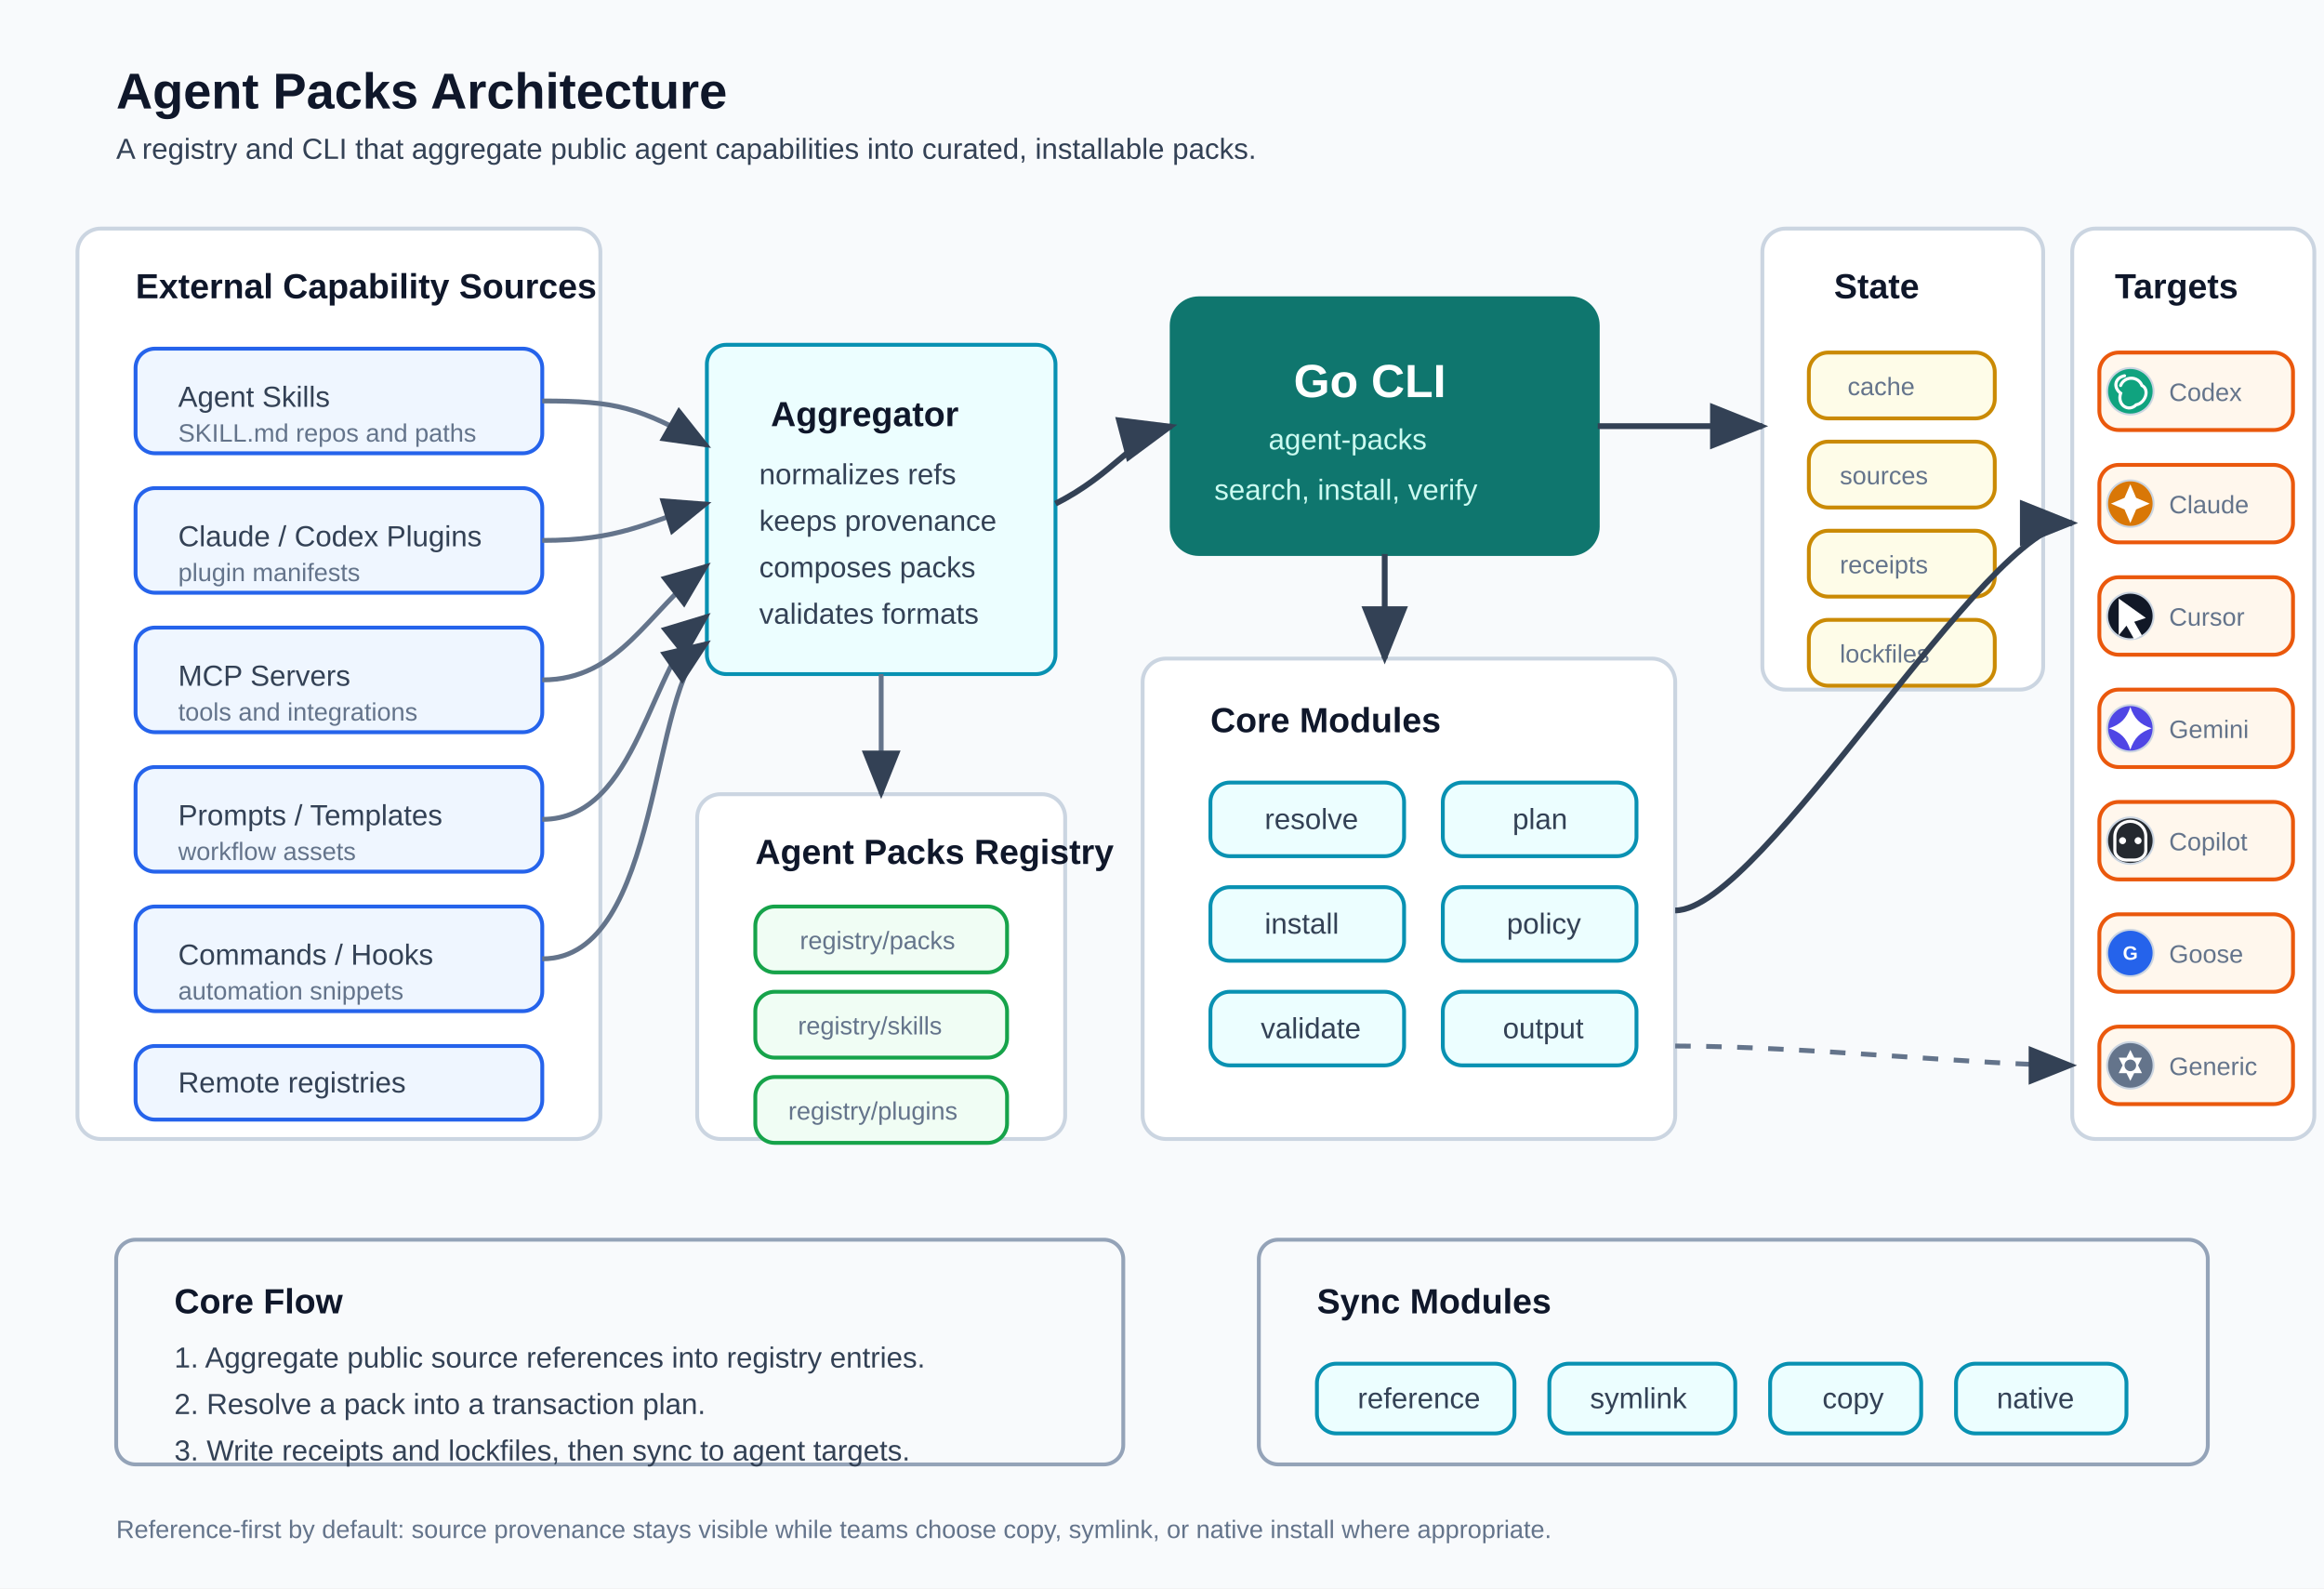
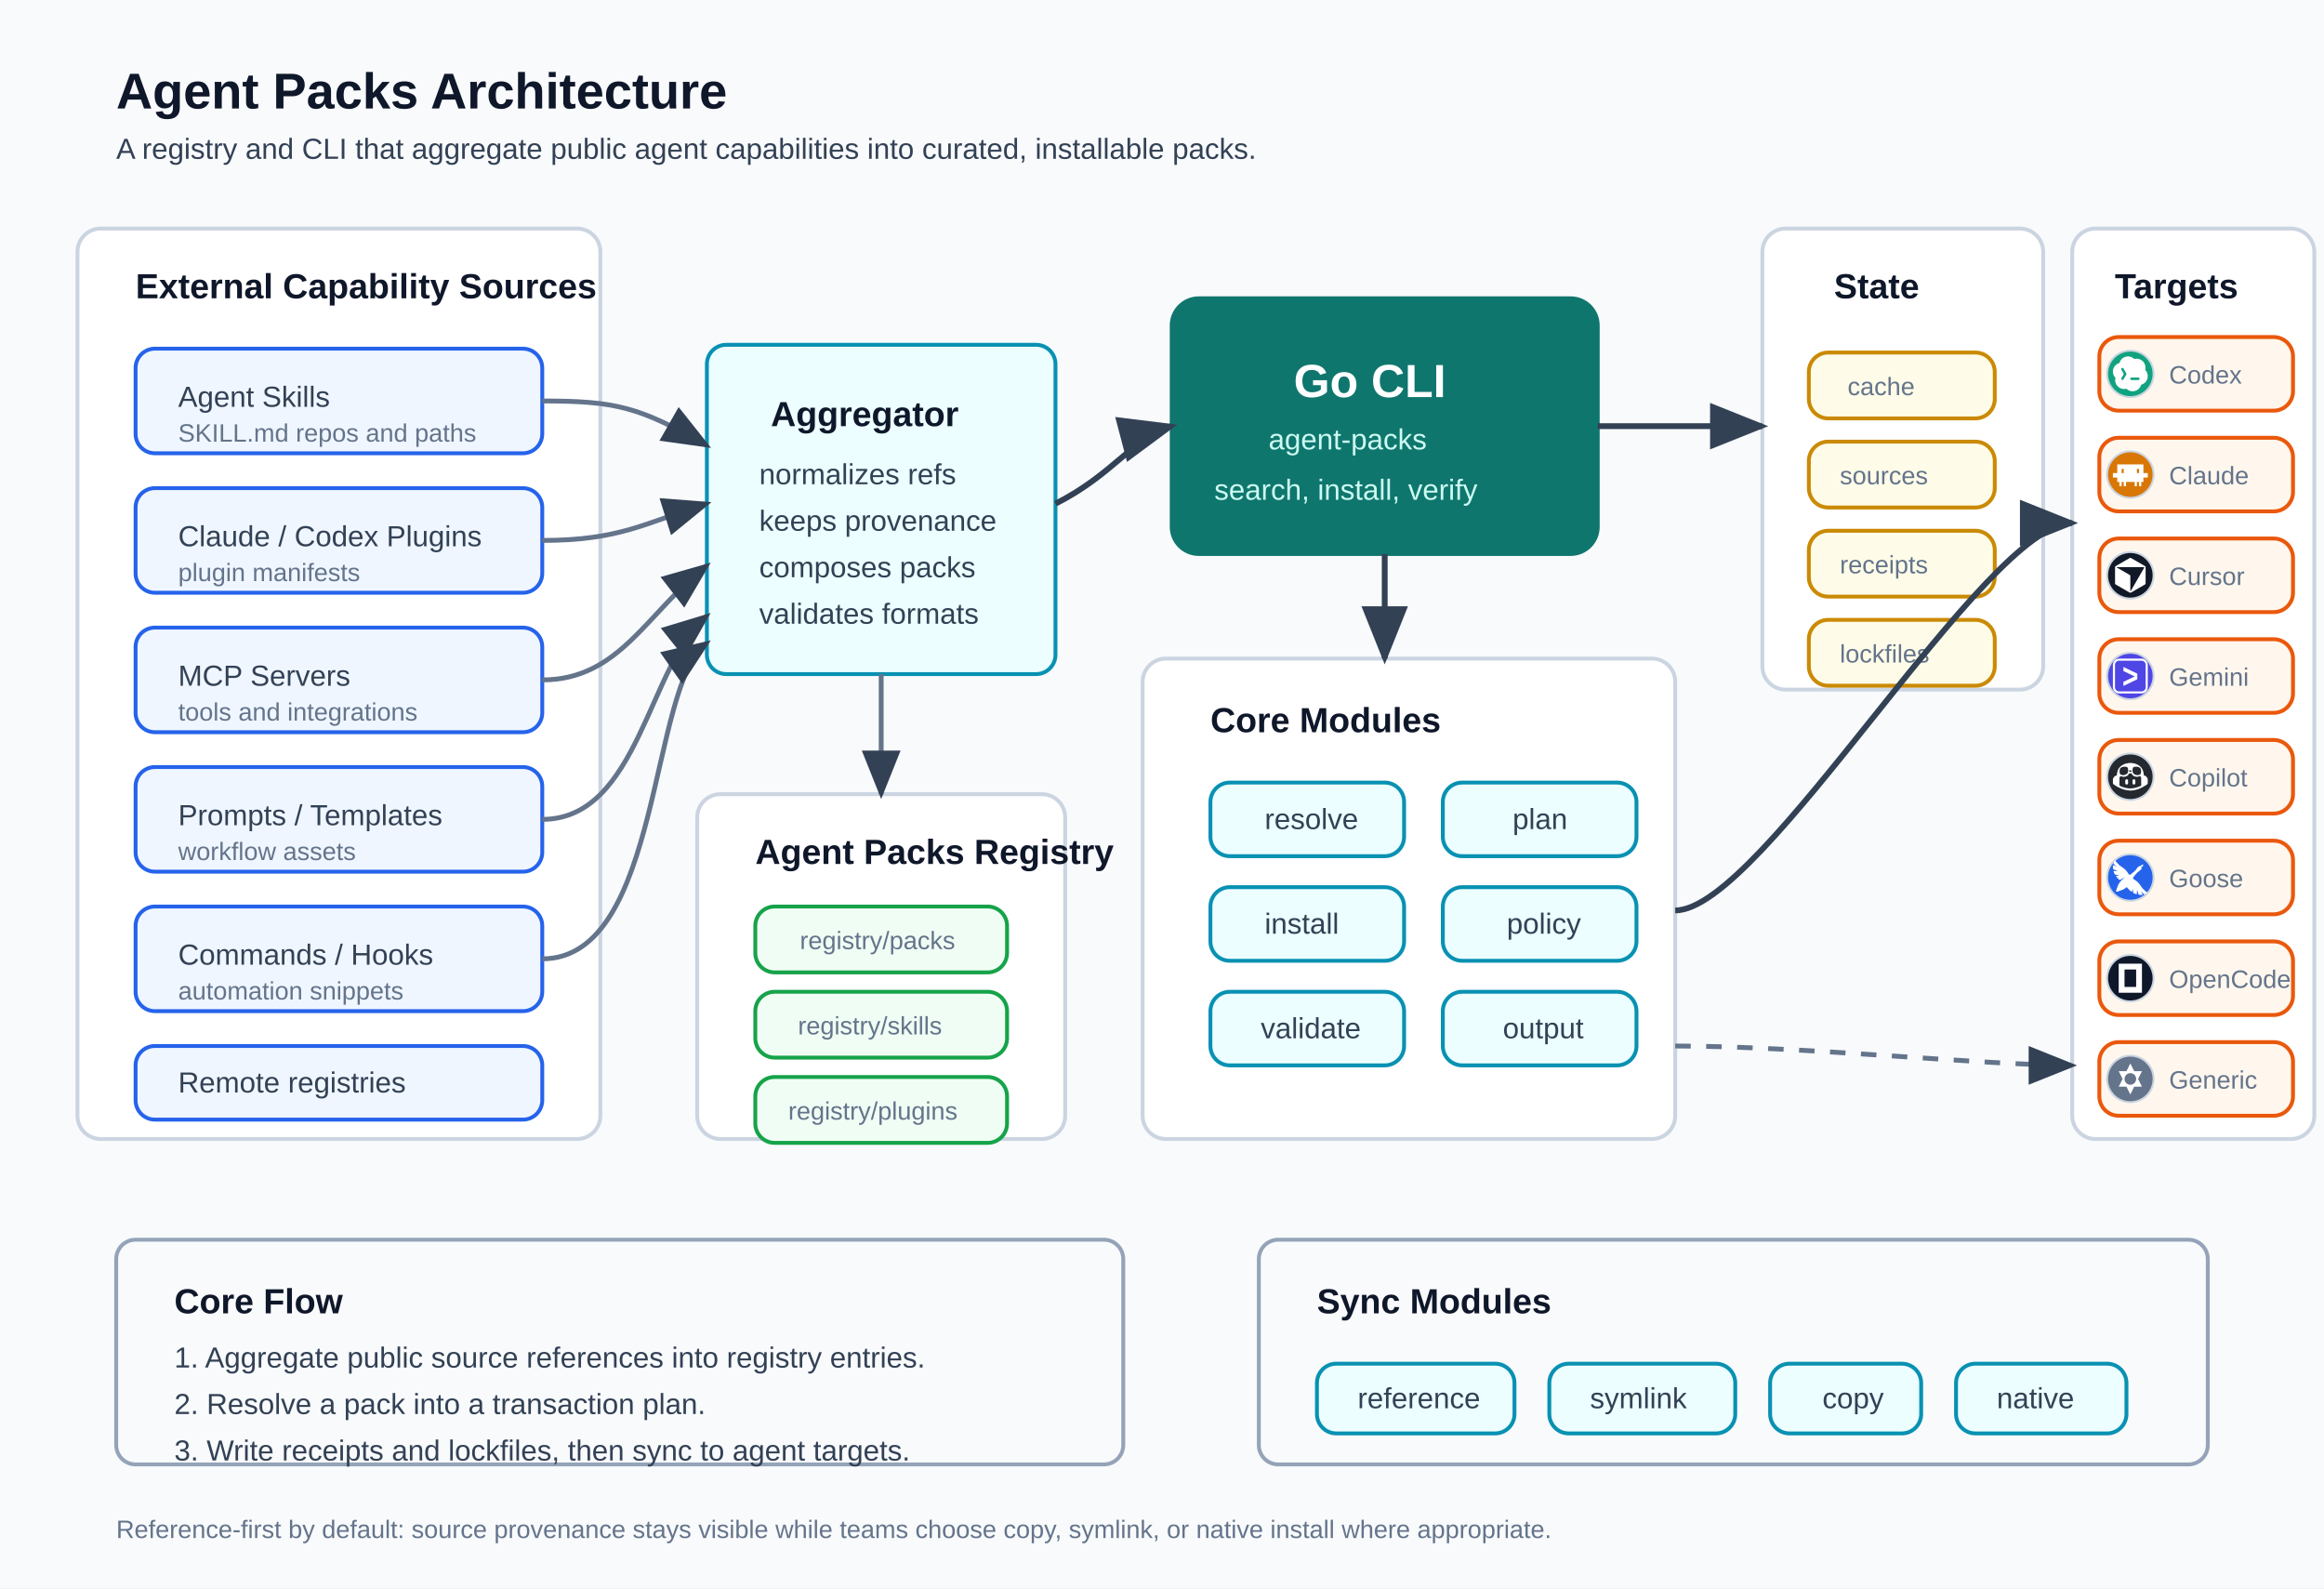
<svg xmlns="http://www.w3.org/2000/svg" width="1200" height="820" viewBox="0 0 1200 820" role="img" aria-labelledby="title desc">
  <defs>
    <style>
      .bg { fill: #f8fafc; }
      .panel { fill: #ffffff; stroke: #cbd5e1; stroke-width: 2; rx: 12; }
      .source { fill: #eff6ff; stroke: #2563eb; stroke-width: 2; rx: 10; }
      .registry { fill: #f0fdf4; stroke: #16a34a; stroke-width: 2; rx: 10; }
      .cli { fill: #0f766e; stroke: #0f766e; stroke-width: 2; rx: 14; }
      .state { fill: #fefce8; stroke: #ca8a04; stroke-width: 2; rx: 10; }
      .target { fill: #fff7ed; stroke: #ea580c; stroke-width: 2; rx: 10; }
      .targetLogoBg { stroke: #cbd5e1; stroke-width: 1; }
-       .logoGlyph { fill: #ffffff; font: 700 10px Arial, sans-serif; text-anchor: middle; dominant-baseline: central; }
+       .logoMark { fill: #ffffff; fill-rule: evenodd; }
      .module { fill: #ecfeff; stroke: #0891b2; stroke-width: 2; rx: 10; }
      .flow { fill: #f8fafc; stroke: #94a3b8; stroke-width: 2; rx: 10; }
      .title { fill: #0f172a; font: 700 26px Arial, sans-serif; }
      .label { fill: #0f172a; font: 700 18px Arial, sans-serif; }
      .small { fill: #334155; font: 15px Arial, sans-serif; }
      .tiny { fill: #64748b; font: 13px Arial, sans-serif; }
      .whiteTitle { fill: #ffffff; font: 700 24px Arial, sans-serif; }
      .whiteSmall { fill: #ccfbf1; font: 15px Arial, sans-serif; }
      .arrow { stroke: #334155; stroke-width: 3; fill: none; marker-end: url(#arrowhead); }
      .softArrow { stroke: #64748b; stroke-width: 2.5; fill: none; marker-end: url(#arrowhead); }
      .dash { stroke: #64748b; stroke-width: 2.5; stroke-dasharray: 8 8; fill: none; marker-end: url(#arrowhead); }
    </style>
    <marker id="arrowhead" markerWidth="10" markerHeight="8" refX="9" refY="4" orient="auto">
      <path d="M0,0 L10,4 L0,8 Z" fill="#334155" />
    </marker>
  </defs>
  <rect class="bg" width="1200" height="820" />
  <text x="60" y="56" class="title">Agent Packs Architecture</text>
  <text x="60" y="82" class="small">A registry and CLI that aggregate public agent capabilities into curated, installable packs.</text>
  <rect x="40" y="118" width="270" height="470" class="panel" />
  <text x="70" y="154" class="label">External Capability Sources</text>
  <rect x="70" y="180" width="210" height="54" class="source" />
  <text x="92" y="210" class="small">Agent Skills</text>
  <text x="92" y="228" class="tiny">SKILL.md repos and paths</text>
  <rect x="70" y="252" width="210" height="54" class="source" />
  <text x="92" y="282" class="small">Claude / Codex Plugins</text>
  <text x="92" y="300" class="tiny">plugin manifests</text>
  <rect x="70" y="324" width="210" height="54" class="source" />
  <text x="92" y="354" class="small">MCP Servers</text>
  <text x="92" y="372" class="tiny">tools and integrations</text>
  <rect x="70" y="396" width="210" height="54" class="source" />
  <text x="92" y="426" class="small">Prompts / Templates</text>
  <text x="92" y="444" class="tiny">workflow assets</text>
  <rect x="70" y="468" width="210" height="54" class="source" />
  <text x="92" y="498" class="small">Commands / Hooks</text>
  <text x="92" y="516" class="tiny">automation snippets</text>
  <rect x="70" y="540" width="210" height="38" class="source" />
  <text x="92" y="564" class="small">Remote registries</text>
  <rect x="365" y="178" width="180" height="170" class="module" />
  <text x="398" y="220" class="label">Aggregator</text>
  <text x="392" y="250" class="small">normalizes refs</text>
  <text x="392" y="274" class="small">keeps provenance</text>
  <text x="392" y="298" class="small">composes packs</text>
  <text x="392" y="322" class="small">validates formats</text>
  <rect x="360" y="410" width="190" height="178" class="panel" />
  <text x="390" y="446" class="label">Agent Packs Registry</text>
  <rect x="390" y="468" width="130" height="34" class="registry" />
  <text x="413" y="490" class="tiny">registry/packs</text>
  <rect x="390" y="512" width="130" height="34" class="registry" />
  <text x="412" y="534" class="tiny">registry/skills</text>
  <rect x="390" y="556" width="130" height="34" class="registry" />
  <text x="407" y="578" class="tiny">registry/plugins</text>
  <rect x="605" y="154" width="220" height="132" class="cli" />
  <text x="668" y="205" class="whiteTitle">Go CLI</text>
  <text x="655" y="232" class="whiteSmall">agent-packs</text>
  <text x="627" y="258" class="whiteSmall">search, install, verify</text>
  <rect x="590" y="340" width="275" height="248" class="panel" />
  <text x="625" y="378" class="label">Core Modules</text>
  <rect x="625" y="404" width="100" height="38" class="module" />
  <text x="653" y="428" class="small">resolve</text>
  <rect x="745" y="404" width="100" height="38" class="module" />
  <text x="781" y="428" class="small">plan</text>
  <rect x="625" y="458" width="100" height="38" class="module" />
  <text x="653" y="482" class="small">install</text>
  <rect x="745" y="458" width="100" height="38" class="module" />
  <text x="778" y="482" class="small">policy</text>
  <rect x="625" y="512" width="100" height="38" class="module" />
  <text x="651" y="536" class="small">validate</text>
  <rect x="745" y="512" width="100" height="38" class="module" />
  <text x="776" y="536" class="small">output</text>
  <rect x="910" y="118" width="145" height="238" class="panel" />
  <text x="947" y="154" class="label">State</text>
  <rect x="934" y="182" width="96" height="34" class="state" />
  <text x="954" y="204" class="tiny">cache</text>
  <rect x="934" y="228" width="96" height="34" class="state" />
  <text x="950" y="250" class="tiny">sources</text>
  <rect x="934" y="274" width="96" height="34" class="state" />
  <text x="950" y="296" class="tiny">receipts</text>
  <rect x="934" y="320" width="96" height="34" class="state" />
  <text x="950" y="342" class="tiny">lockfiles</text>
  <rect x="1070" y="118" width="125" height="470" class="panel" />
  <text x="1092" y="154" class="label">Targets</text>
  <g aria-label="Codex target">
-     <rect x="1084" y="182" width="100" height="40" class="target" />
-     <circle cx="1100" cy="202" r="12" fill="#10a37f" class="targetLogoBg" />
-     <path d="M1095 199 C1097 194, 1104 194, 1106 199 C1110 201, 1108 208, 1103 209 C1099 213, 1093 209, 1095 203 C1091 200, 1092 195, 1097 194" fill="none" stroke="#ffffff" stroke-width="1.6" stroke-linecap="round" />
-     <text x="1120" y="207" class="tiny">Codex</text>
+     <rect x="1084" y="174" width="100" height="38" class="target" />
+     <circle cx="1100" cy="193" r="12" fill="#10a37f" class="targetLogoBg" />
+     <g transform="translate(1091 184) scale(0.75)" class="logoMark">
+       <path clip-rule="evenodd" d="M8.086.457a6.105 6.105 0 013.046-.415c1.333.153 2.521.72 3.564 1.7a.117.117 0 00.107.029c1.408-.346 2.762-.224 4.061.366l.063.03.154.076c1.357.703 2.33 1.77 2.918 3.198.278.679.418 1.388.421 2.126a5.655 5.655 0 01-.18 1.631.167.167 0 00.04.155 5.982 5.982 0 011.578 2.891c.385 1.901-.01 3.615-1.183 5.14l-.182.22a6.063 6.063 0 01-2.934 1.851.162.162 0 00-.108.102c-.255.736-.511 1.364-.987 1.992-1.199 1.582-2.962 2.462-4.948 2.451-1.583-.008-2.986-.587-4.21-1.736a.145.145 0 00-.14-.032c-.518.167-1.04.191-1.604.185a5.924 5.924 0 01-2.595-.622 6.058 6.058 0 01-2.146-1.781c-.203-.269-.404-.522-.551-.821a7.74 7.74 0 01-.495-1.283 6.11 6.11 0 01-.017-3.064.166.166 0 00.008-.074.115.115 0 00-.037-.064 5.958 5.958 0 01-1.38-2.202 5.196 5.196 0 01-.333-1.589 6.915 6.915 0 01.188-2.132c.45-1.484 1.309-2.648 2.577-3.493.282-.188.55-.334.802-.438.286-.12.573-.22.861-.304a.129.129 0 00.087-.087A6.016 6.016 0 015.635 2.31C6.315 1.464 7.132.846 8.086.457zm-.804 7.85a.848.848 0 00-1.473.842l1.694 2.965-1.688 2.848a.849.849 0 001.46.864l1.94-3.272a.849.849 0 00.007-.854l-1.94-3.393zm5.446 6.24a.849.849 0 000 1.695h4.848a.849.849 0 000-1.696h-4.848z" />
+     </g>
+     <text x="1120" y="198" class="tiny">Codex</text>
  </g>
  <g aria-label="Claude target">
-     <rect x="1084" y="240" width="100" height="40" class="target" />
-     <circle cx="1100" cy="260" r="12" fill="#d97706" class="targetLogoBg" />
-     <path d="M1100 250 L1103 257 L1110 260 L1103 263 L1100 270 L1097 263 L1090 260 L1097 257 Z" fill="#ffffff" />
-     <text x="1120" y="265" class="tiny">Claude</text>
+     <rect x="1084" y="226" width="100" height="38" class="target" />
+     <circle cx="1100" cy="245" r="12" fill="#d97706" class="targetLogoBg" />
+     <g transform="translate(1091 236) scale(0.75)" class="logoMark">
+       <path clip-rule="evenodd" d="M20.998 10.949H24v3.102h-3v3.028h-1.487V20H18v-2.921h-1.487V20H15v-2.921H9V20H7.488v-2.921H6V20H4.487v-2.921H3V14.05H0V10.95h3V5h17.998v5.949zM6 10.949h1.488V8.102H6v2.847zm10.51 0H18V8.102h-1.49v2.847z" />
+     </g>
+     <text x="1120" y="250" class="tiny">Claude</text>
  </g>
  <g aria-label="Cursor target">
-     <rect x="1084" y="298" width="100" height="40" class="target" />
-     <circle cx="1100" cy="318" r="12" fill="#111827" class="targetLogoBg" />
-     <path d="M1094 309 L1108 319 L1102 321 L1106 328 L1102 330 L1098 323 L1094 328 Z" fill="#ffffff" />
-     <text x="1120" y="323" class="tiny">Cursor</text>
+     <rect x="1084" y="278" width="100" height="38" class="target" />
+     <circle cx="1100" cy="297" r="12" fill="#111827" class="targetLogoBg" />
+     <g transform="translate(1091 288) scale(0.75)" class="logoMark">
+       <path d="M22.106 5.68L12.5.135a.998.998 0 00-.998 0L1.893 5.68a.84.84 0 00-.419.726v11.186c0 .3.16.577.42.727l9.607 5.547a.999.999 0 00.998 0l9.608-5.547a.84.84 0 00.42-.727V6.407a.84.84 0 00-.42-.726zm-.603 1.176L12.228 22.92c-.063.108-.228.064-.228-.061V12.34a.59.59 0 00-.295-.51l-9.11-5.26c-.107-.062-.063-.228.062-.228h18.55c.264 0 .428.286.296.514z" />
+     </g>
+     <text x="1120" y="302" class="tiny">Cursor</text>
  </g>
  <g aria-label="Gemini target">
-     <rect x="1084" y="356" width="100" height="40" class="target" />
-     <circle cx="1100" cy="376" r="12" fill="#4f46e5" class="targetLogoBg" />
-     <path d="M1100 365 C1102 371, 1105 374, 1111 376 C1105 378, 1102 381, 1100 387 C1098 381, 1095 378, 1089 376 C1095 374, 1098 371, 1100 365 Z" fill="#ffffff" />
-     <text x="1120" y="381" class="tiny">Gemini</text>
+     <rect x="1084" y="330" width="100" height="38" class="target" />
+     <circle cx="1100" cy="349" r="12" fill="#4f46e5" class="targetLogoBg" />
+     <g transform="translate(1091 340) scale(0.75)" class="logoMark">
+       <path d="M16.793 10.358v3.867L7.236 18.82v-2.8l7.751-3.728-7.75-3.728V5.763l9.556 4.595z" />
+       <path clip-rule="evenodd" d="M19.608 0A4.392 4.392 0 0124 4.392v15.216A4.392 4.392 0 0119.608 24H4.392A4.392 4.392 0 010 19.608V4.392A4.392 4.392 0 014.392 0h15.216zM4.26 1.444A2.816 2.816 0 001.444 4.26v15.48a2.816 2.816 0 002.816 2.816h15.48a2.816 2.816 0 002.816-2.816V4.26a2.816 2.816 0 00-2.816-2.816H4.26z" />
+     </g>
+     <text x="1120" y="354" class="tiny">Gemini</text>
  </g>
  <g aria-label="Copilot target">
-     <rect x="1084" y="414" width="100" height="40" class="target" />
-     <circle cx="1100" cy="434" r="12" fill="#24292f" class="targetLogoBg" />
-     <path d="M1092 432 C1092 427, 1096 424, 1100 424 C1104 424, 1108 427, 1108 432 L1108 439 C1108 442, 1105 444, 1102 444 L1098 444 C1095 444, 1092 442, 1092 439 Z" fill="none" stroke="#ffffff" stroke-width="1.6" />
-     <circle cx="1096" cy="434" r="1.8" fill="#ffffff" />
-     <circle cx="1104" cy="434" r="1.8" fill="#ffffff" />
-     <text x="1120" y="439" class="tiny">Copilot</text>
+     <rect x="1084" y="382" width="100" height="38" class="target" />
+     <circle cx="1100" cy="401" r="12" fill="#24292f" class="targetLogoBg" />
+     <g transform="translate(1091 392) scale(0.75)" class="logoMark">
+       <path d="M19.245 5.364c1.322 1.36 1.877 3.216 2.11 5.817.622 0 1.2.135 1.592.654l.73.964c.21.278.323.61.323.955v2.62c0 .339-.173.669-.453.868C20.239 19.602 16.157 21.5 12 21.5c-4.6 0-9.205-2.583-11.547-4.258-.28-.2-.452-.53-.453-.868v-2.62c0-.345.113-.679.321-.956l.73-.963c.392-.517.974-.654 1.593-.654l.029-.297c.25-2.446.81-4.213 2.082-5.52 2.461-2.54 5.71-2.851 7.146-2.864h.198c1.436.013 4.685.323 7.146 2.864zm-7.244 4.328c-.284 0-.613.016-.962.05-.123.447-.305.85-.57 1.108-1.05 1.023-2.316 1.18-2.994 1.18-.638 0-1.306-.13-1.851-.464-.516.165-1.012.403-1.044.996a65.882 65.882 0 00-.063 2.884l-.002.48c-.002.563-.005 1.126-.013 1.69.002.326.204.63.51.765 2.482 1.102 4.83 1.657 6.99 1.657 2.156 0 4.504-.555 6.985-1.657a.854.854 0 00.51-.766c.03-1.682.006-3.372-.076-5.053-.031-.596-.528-.83-1.046-.996-.546.333-1.212.464-1.85.464-.677 0-1.942-.157-2.993-1.18-.266-.258-.447-.661-.57-1.108-.32-.032-.64-.049-.96-.05zm-2.525 4.013c.539 0 .976.426.976.95v1.753c0 .525-.437.95-.976.95a.964.964 0 01-.976-.95v-1.752c0-.525.437-.951.976-.951zm5 0c.539 0 .976.426.976.95v1.753c0 .525-.437.95-.976.95a.964.964 0 01-.976-.95v-1.752c0-.525.437-.951.976-.951zM7.635 5.087c-1.05.102-1.935.438-2.385.906-.975 1.037-.765 3.668-.21 4.224.405.394 1.17.657 1.995.657h.09c.649-.013 1.785-.176 2.73-1.11.435-.41.705-1.433.675-2.47-.03-.834-.27-1.52-.63-1.813-.39-.336-1.275-.482-2.265-.394zm6.465.394c-.36.292-.6.98-.63 1.813-.03 1.037.24 2.06.675 2.47.968.957 2.136 1.104 2.776 1.11h.044c.825 0 1.59-.263 1.995-.657.555-.556.765-3.187-.21-4.224-.45-.468-1.335-.804-2.385-.906-.99-.088-1.875.058-2.265.394zM12 7.615c-.24 0-.525.015-.84.044.03.16.045.336.06.526l-.001.159a2.94 2.94 0 01-.014.25c.225-.022.425-.027.612-.028h.366c.187 0 .387.006.612.028-.015-.146-.015-.277-.015-.409.015-.19.03-.365.06-.526a9.29 9.29 0 00-.84-.044z" />
+     </g>
+     <text x="1120" y="406" class="tiny">Copilot</text>
  </g>
  <g aria-label="Goose target">
-     <rect x="1084" y="472" width="100" height="40" class="target" />
-     <circle cx="1100" cy="492" r="12" fill="#2563eb" class="targetLogoBg" />
-     <text x="1100" y="492" class="logoGlyph">G</text>
-     <text x="1120" y="497" class="tiny">Goose</text>
+     <rect x="1084" y="434" width="100" height="38" class="target" />
+     <circle cx="1100" cy="453" r="12" fill="#2563eb" class="targetLogoBg" />
+     <g transform="translate(1091 444) scale(0.75)" class="logoMark">
+       <path d="M21.595 23.61c1.167-.254 2.405-.944 2.405-.944l-2.167-1.784a12.124 12.124 0 01-2.695-3.131 12.127 12.127 0 00-3.97-4.049l-.794-.462a1.115 1.115 0 01-.488-.815.844.844 0 01.154-.575c.413-.582 2.548-3.115 2.94-3.44.503-.416 1.065-.762 1.586-1.159.074-.056.148-.112.221-.17.003-.002.007-.004.009-.007.167-.131.325-.272.45-.438.453-.524.563-.988.59-1.193-.061-.197-.244-.639-.753-1.148.319.02.705.272 1.056.569.235-.376.481-.773.727-1.171.165-.266-.08-.465-.086-.471h-.001V3.22c-.007-.007-.206-.25-.471-.086-.567.35-1.134.702-1.639 1.021 0 0-.597-.012-1.305.599a2.464 2.464 0 00-.438.45l-.007.009c-.058.072-.114.147-.17.221-.397.521-.743 1.083-1.16 1.587-.323.391-2.857 2.526-3.44 2.94a.842.842 0 01-.574.153 1.115 1.115 0 01-.815-.488l-.462-.794a12.123 12.123 0 00-4.049-3.97 12.133 12.133 0 01-3.13-2.695L1.332 0S.643 1.238.39 2.405c.352.428 1.27 1.49 2.34 2.302C1.58 4.167.73 3.75.06 3.4c-.103.765-.063 1.92.043 2.816.726.317 1.961.806 3.219 1.066-1.006.236-2.11.278-2.961.262.15.554.358 1.119.64 1.688.119.263.25.52.39.77.452.125 2.222.383 3.164.171l-2.51.897a27.776 27.776 0 002.544 2.726c2.031-1.092 2.494-1.241 4.018-2.238-2.467 2.008-3.108 2.828-3.8 3.67l-.483.678c-.25.351-.469.725-.65 1.117-.61 1.31-1.47 4.1-1.47 4.1-.154.486.202.842.674.674 0 0 2.79-.861 4.1-1.47.392-.182.766-.4 1.118-.65l.677-.483c.227-.187.453-.37.701-.586 0 0 1.705 2.02 3.458 3.349l.896-2.511c-.211.942.046 2.712.17 3.163.252.142.509.272.772.392.569.28 1.134.49 1.688.64-.016-.853.026-1.956.261-2.962.26 1.258.75 2.493 1.067 3.219.895.106 2.051.146 2.816.043a73.87 73.87 0 01-1.308-2.67c.811 1.07 1.874 1.988 2.302 2.34h-.001z" />
+     </g>
+     <text x="1120" y="458" class="tiny">Goose</text>
+   </g>
+   <g aria-label="OpenCode target">
+     <rect x="1084" y="486" width="100" height="38" class="target" />
+     <circle cx="1100" cy="505" r="12" fill="#0f172a" class="targetLogoBg" />
+     <g transform="translate(1091 496) scale(0.75)" class="logoMark">
+       <path d="M16 6H8v12h8V6zm4 16H4V2h16v20z" />
+     </g>
+     <text x="1120" y="510" class="tiny">OpenCode</text>
  </g>
  <g aria-label="Generic target">
-     <rect x="1084" y="530" width="100" height="40" class="target" />
-     <circle cx="1100" cy="550" r="12" fill="#64748b" class="targetLogoBg" />
-     <path d="M1100 542 L1102 546 L1106 546 L1104 550 L1106 554 L1102 554 L1100 558 L1098 554 L1094 554 L1096 550 L1094 546 L1098 546 Z" fill="#ffffff" />
-     <circle cx="1100" cy="550" r="3" fill="#64748b" />
-     <text x="1120" y="555" class="tiny">Generic</text>
+     <rect x="1084" y="538" width="100" height="38" class="target" />
+     <circle cx="1100" cy="557" r="12" fill="#64748b" class="targetLogoBg" />
+     <path d="M1100 549 L1102 553 L1106 553 L1104 557 L1106 561 L1102 561 L1100 565 L1098 561 L1094 561 L1096 557 L1094 553 L1098 553 Z" fill="#ffffff" />
+     <circle cx="1100" cy="557" r="3" fill="#64748b" />
+     <text x="1120" y="562" class="tiny">Generic</text>
  </g>
  <path class="softArrow" d="M280 207 C318 207, 330 210, 365 230" />
  <path class="softArrow" d="M280 279 C320 279, 333 270, 365 260" />
  <path class="softArrow" d="M280 351 C320 351, 334 316, 365 292" />
  <path class="softArrow" d="M280 423 C330 423, 335 342, 365 318" />
  <path class="softArrow" d="M280 495 C342 495, 335 353, 365 332" />
  <path class="softArrow" d="M455 348 L455 410" />
  <path class="arrow" d="M545 260 C575 245, 586 225, 605 220" />
  <path class="arrow" d="M715 286 L715 340" />
  <path class="arrow" d="M825 220 C870 220, 882 220, 910 220" />
  <path class="arrow" d="M865 470 C910 470, 1025 270, 1070 270" />
  <path class="dash" d="M865 540 C930 540, 1025 550, 1070 550" />
  <rect x="60" y="640" width="520" height="116" class="flow" />
  <text x="90" y="678" class="label">Core Flow</text>
  <text x="90" y="706" class="small">1. Aggregate public source references into registry entries.</text>
  <text x="90" y="730" class="small">2. Resolve a pack into a transaction plan.</text>
  <text x="90" y="754" class="small">3. Write receipts and lockfiles, then sync to agent targets.</text>
  <rect x="650" y="640" width="490" height="116" class="flow" />
  <text x="680" y="678" class="label">Sync Modules</text>
  <rect x="680" y="704" width="102" height="36" class="module" />
  <text x="701" y="727" class="small">reference</text>
  <rect x="800" y="704" width="96" height="36" class="module" />
  <text x="821" y="727" class="small">symlink</text>
  <rect x="914" y="704" width="78" height="36" class="module" />
  <text x="941" y="727" class="small">copy</text>
  <rect x="1010" y="704" width="88" height="36" class="module" />
  <text x="1031" y="727" class="small">native</text>
  <text x="60" y="794" class="tiny">Reference-first by default: source provenance stays visible while teams choose copy, symlink, or native install where appropriate.</text>
</svg>
